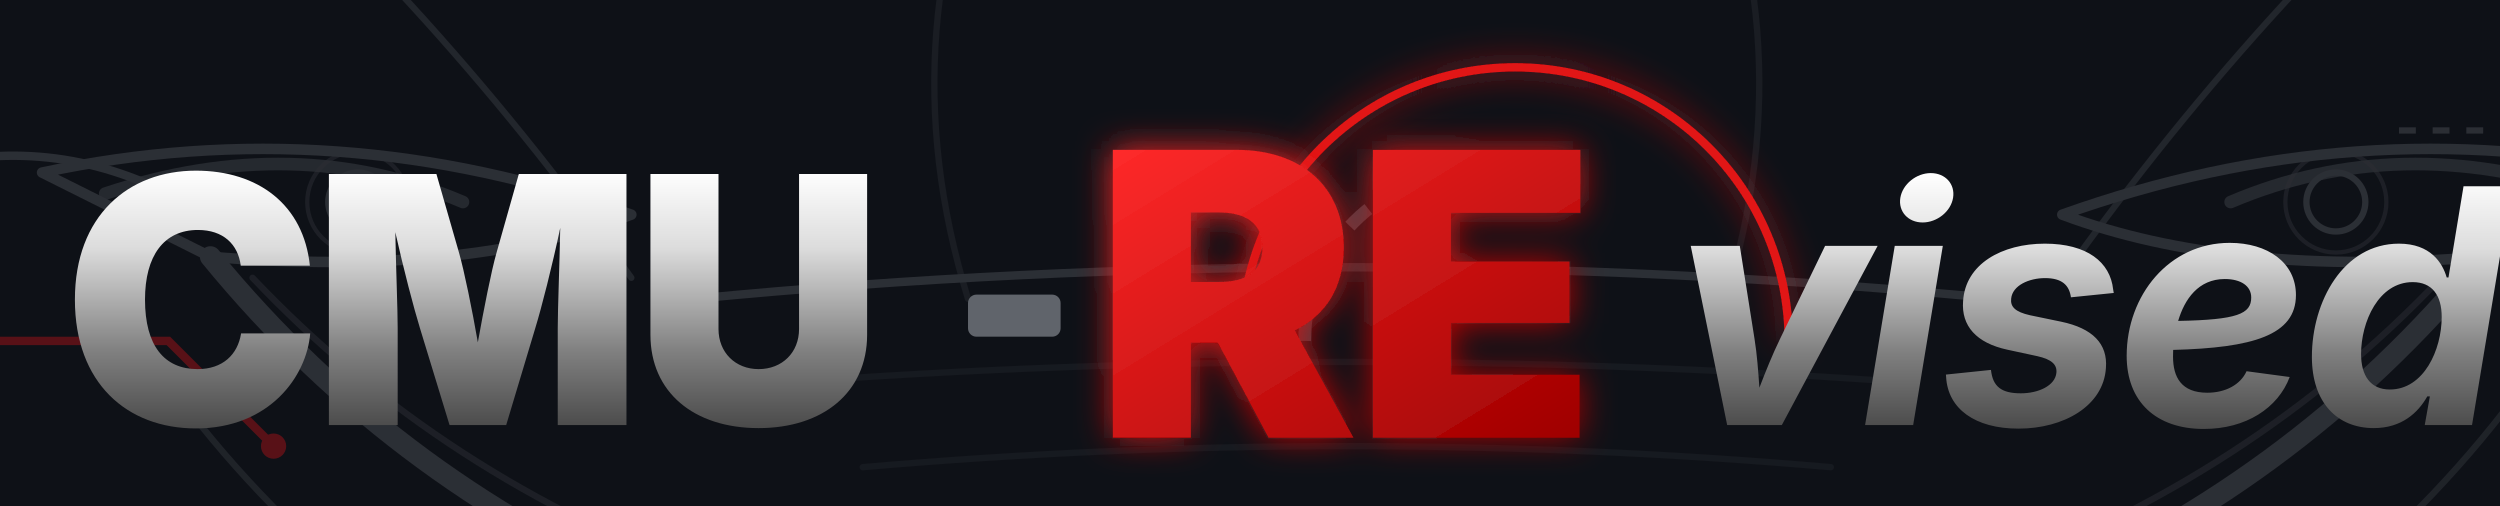
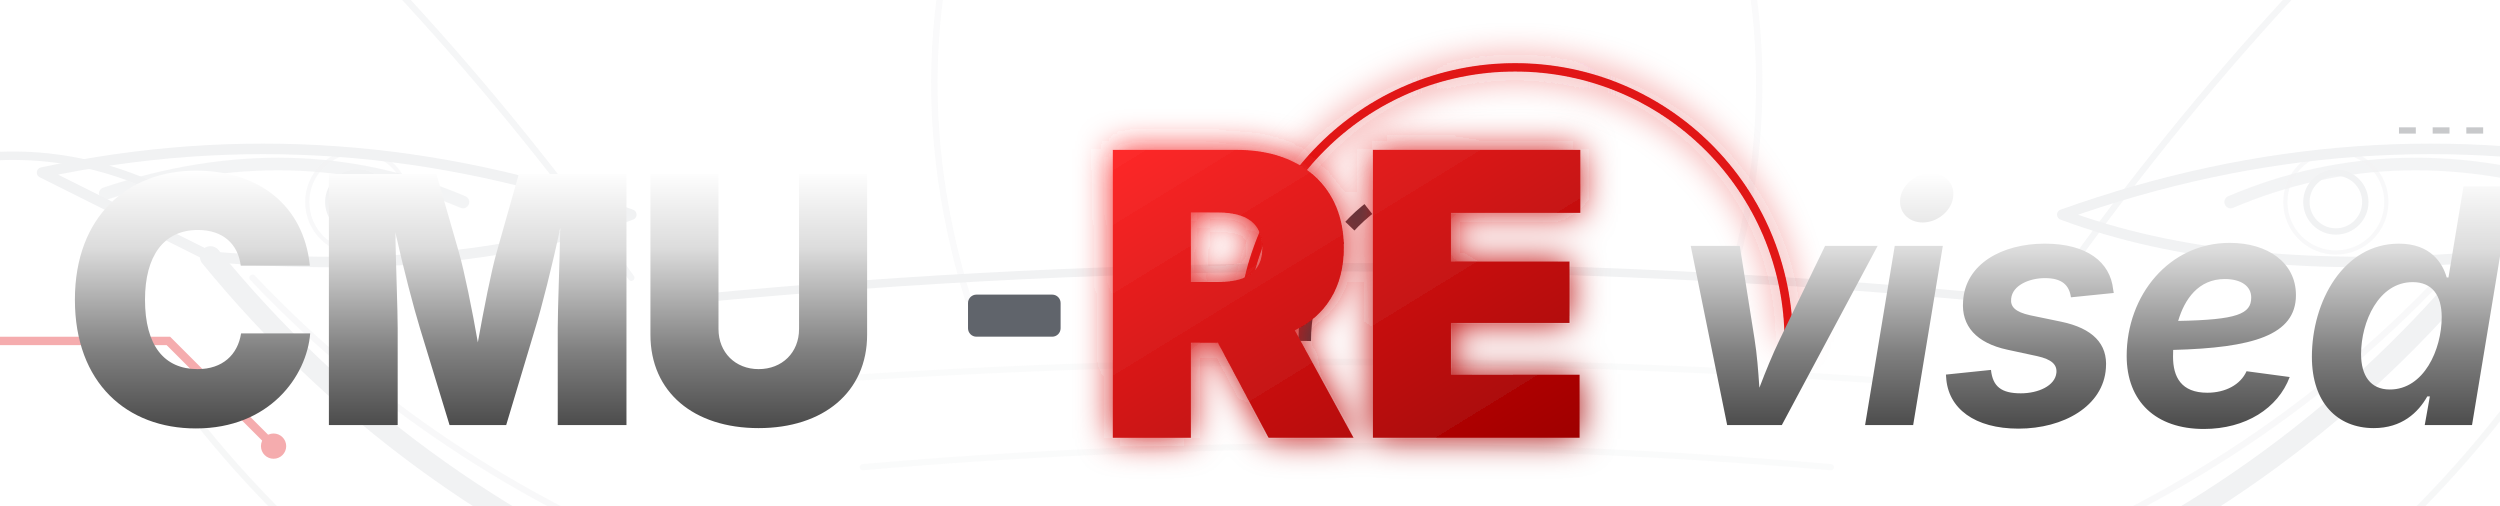
<svg xmlns="http://www.w3.org/2000/svg" viewBox="80 44 594 120" width="594" height="120">
  <defs>
    <linearGradient id="metalGrad" x1="0%" y1="0%" x2="0%" y2="100%">
      <stop offset="0%" stop-color="#FFFFFF" />
      <stop offset="30%" stop-color="#DCDCDC" />
      <stop offset="70%" stop-color="#808080" />
      <stop offset="100%" stop-color="#4A4A4A" />
    </linearGradient>
    <linearGradient id="redGrad" x1="0%" y1="0%" x2="100%" y2="100%">
      <stop offset="0%" stop-color="#FF2A2A" />
      <stop offset="100%" stop-color="#9E0000" />
    </linearGradient>
    <linearGradient id="greyGrad" x1="0%" y1="0%" x2="100%" y2="0%">
      <stop offset="0%" stop-color="#B0B5BC" />
      <stop offset="100%" stop-color="#60646B" />
    </linearGradient>
    <filter id="redGlow" x="-20%" y="-20%" width="140%" height="140%">
      <feGaussianBlur stdDeviation="4" result="blur" />
      <feComposite in="SourceGraphic" in2="blur" operator="over" />
    </filter>
  </defs>
-   <rect width="800" height="250" fill="#0E1117" />
  <g opacity="0.18" stroke="#B0B5BC" fill="none" stroke-linecap="round" stroke-linejoin="round">
    <path d="M 120,90 Q 60,60 -10,130" stroke-width="2" />
    <path d="M 680,90 Q 740,60 810,130" stroke-width="2" />
    <path d="M 230,110 Q 180,40 120,-10" stroke-width="1.5" opacity="0.7" />
    <path d="M 570,110 Q 620,40 680,-10" stroke-width="1.5" opacity="0.7" />
    <path d="M 310,115 Q 290,50 320,-10" stroke-width="1.5" opacity="0.4" />
    <path d="M 490,115 Q 510,50 480,-10" stroke-width="1.5" opacity="0.4" />
    <path d="M 130,105 L 90,85 Q 160,70 230,95 Q 190,110 130,105 Z" stroke-width="2.5" />
    <path d="M 670,105 L 710,85 Q 640,70 570,95 Q 610,110 670,105 Z" stroke-width="2.5" />
    <circle cx="165" cy="92" r="7" stroke-width="1.5" />
    <circle cx="165" cy="92" r="12" opacity="0.5" />
    <circle cx="635" cy="92" r="7" stroke-width="1.5" />
    <circle cx="635" cy="92" r="12" opacity="0.5" />
    <path d="M 105,90 Q 150,75 190,92" stroke-width="3" opacity="0.8" />
    <path d="M 695,90 Q 650,75 610,92" stroke-width="3" opacity="0.8" />
    <path d="M 130,105 Q 220,215 400,215 Q 580,215 670,105" stroke-width="5" />
    <path d="M 140,110 Q 230,205 400,205 Q 570,205 660,110" stroke-width="1.5" opacity="0.5" />
    <path d="M 245,115 Q 400,100 555,115" stroke-width="2" />
    <path d="M 265,135 Q 400,125 535,135" stroke-width="1.5" opacity="0.3" />
    <path d="M 285,155 Q 400,145 515,155" stroke-width="1.5" opacity="0.3" />
    <path d="M 310,175 Q 400,165 490,175" stroke-width="1.5" opacity="0.3" />
    <path d="M 340,195 Q 400,185 460,195" stroke-width="1.5" opacity="0.3" />
    <path d="M 60,155 L 40,215 L 110,215" stroke-width="2.5" />
    <path d="M 50,165 L 55,205" stroke-width="1.5" opacity="0.6" />
    <path d="M 740,155 L 760,215 L 690,215" stroke-width="2.5" />
    <path d="M 750,165 L 745,205" stroke-width="1.5" opacity="0.6" />
    <path d="M 120,135 Q 160,190 230,225" stroke-width="1.5" opacity="0.6" />
    <path d="M 680,135 Q 640,190 570,225" stroke-width="1.5" opacity="0.6" />
    <path d="M -10,225 Q 150,205 400,240 Q 650,205 810,225" stroke-width="3" />
    <path d="M 20,235 Q 150,215 400,250 Q 650,215 780,235" stroke-width="1.5" opacity="0.4" />
  </g>
  <g opacity="0.35">
    <path d="M 50,125 L 120,125 L 145,150" fill="none" stroke="#E11218" stroke-width="2" />
    <circle cx="50" cy="125" r="3" fill="#E11218" />
    <circle cx="145" cy="150" r="3" fill="#E11218" />
    <path d="M 650,75 L 720,75 L 740,95" fill="none" stroke="#60646B" stroke-dasharray="4,4" stroke-width="1.5" />
    <path d="M 680,185 L 715,185" fill="none" stroke="#E11218" stroke-width="2" filter="url(#redGlow)" />
    <circle cx="715" cy="185" r="3" fill="#E11218" />
  </g>
  <g transform="translate(15, 0)">
    <path d="M 375,125 C 375,102.9 392.9,85 415,85" fill="none" stroke="#3A3F47" stroke-dasharray="6,4" stroke-width="3" />
    <path d="M 360,125 C 360,89.1 389.1,60 425,60 C 460.9,60 490,89.1 490,125" fill="none" stroke="#E11218" stroke-width="2" filter="url(#redGlow)" />
    <text x="80" y="145" font-family="system-ui, -apple-system, sans-serif" font-weight="900" font-size="82" fill="url(#metalGrad)" letter-spacing="-2">CMU</text>
    <rect x="295" y="114" width="22" height="10" fill="#60646B" rx="2" />
    <text x="325" y="148" font-family="system-ui, -apple-system, sans-serif" font-weight="900" font-size="94" fill="url(#redGrad)" filter="url(#redGlow)" letter-spacing="-1">RE</text>
    <text x="462" y="145" font-family="system-ui, -apple-system, sans-serif" font-weight="700" font-size="78" fill="url(#metalGrad)" font-style="italic" letter-spacing="-2">vised</text>
  </g>
</svg>
